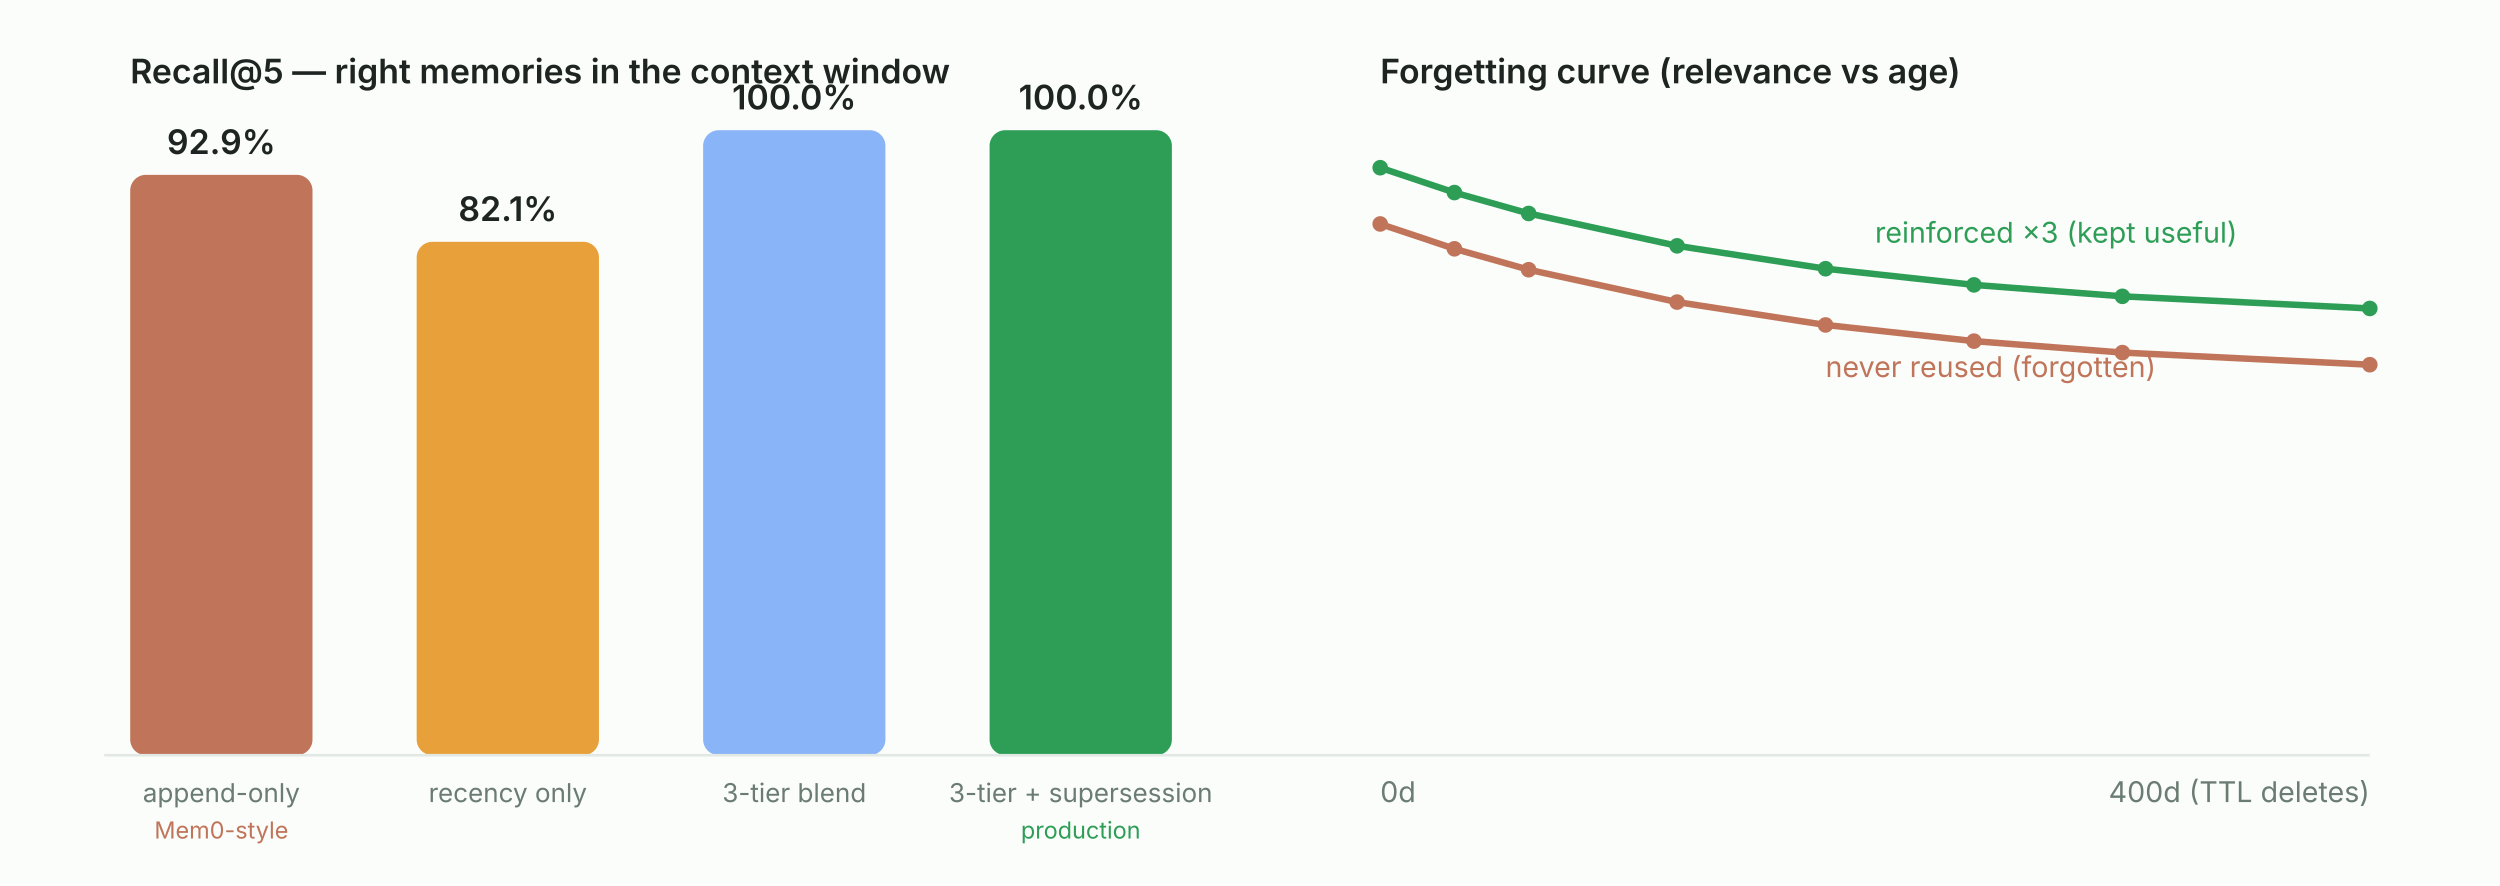
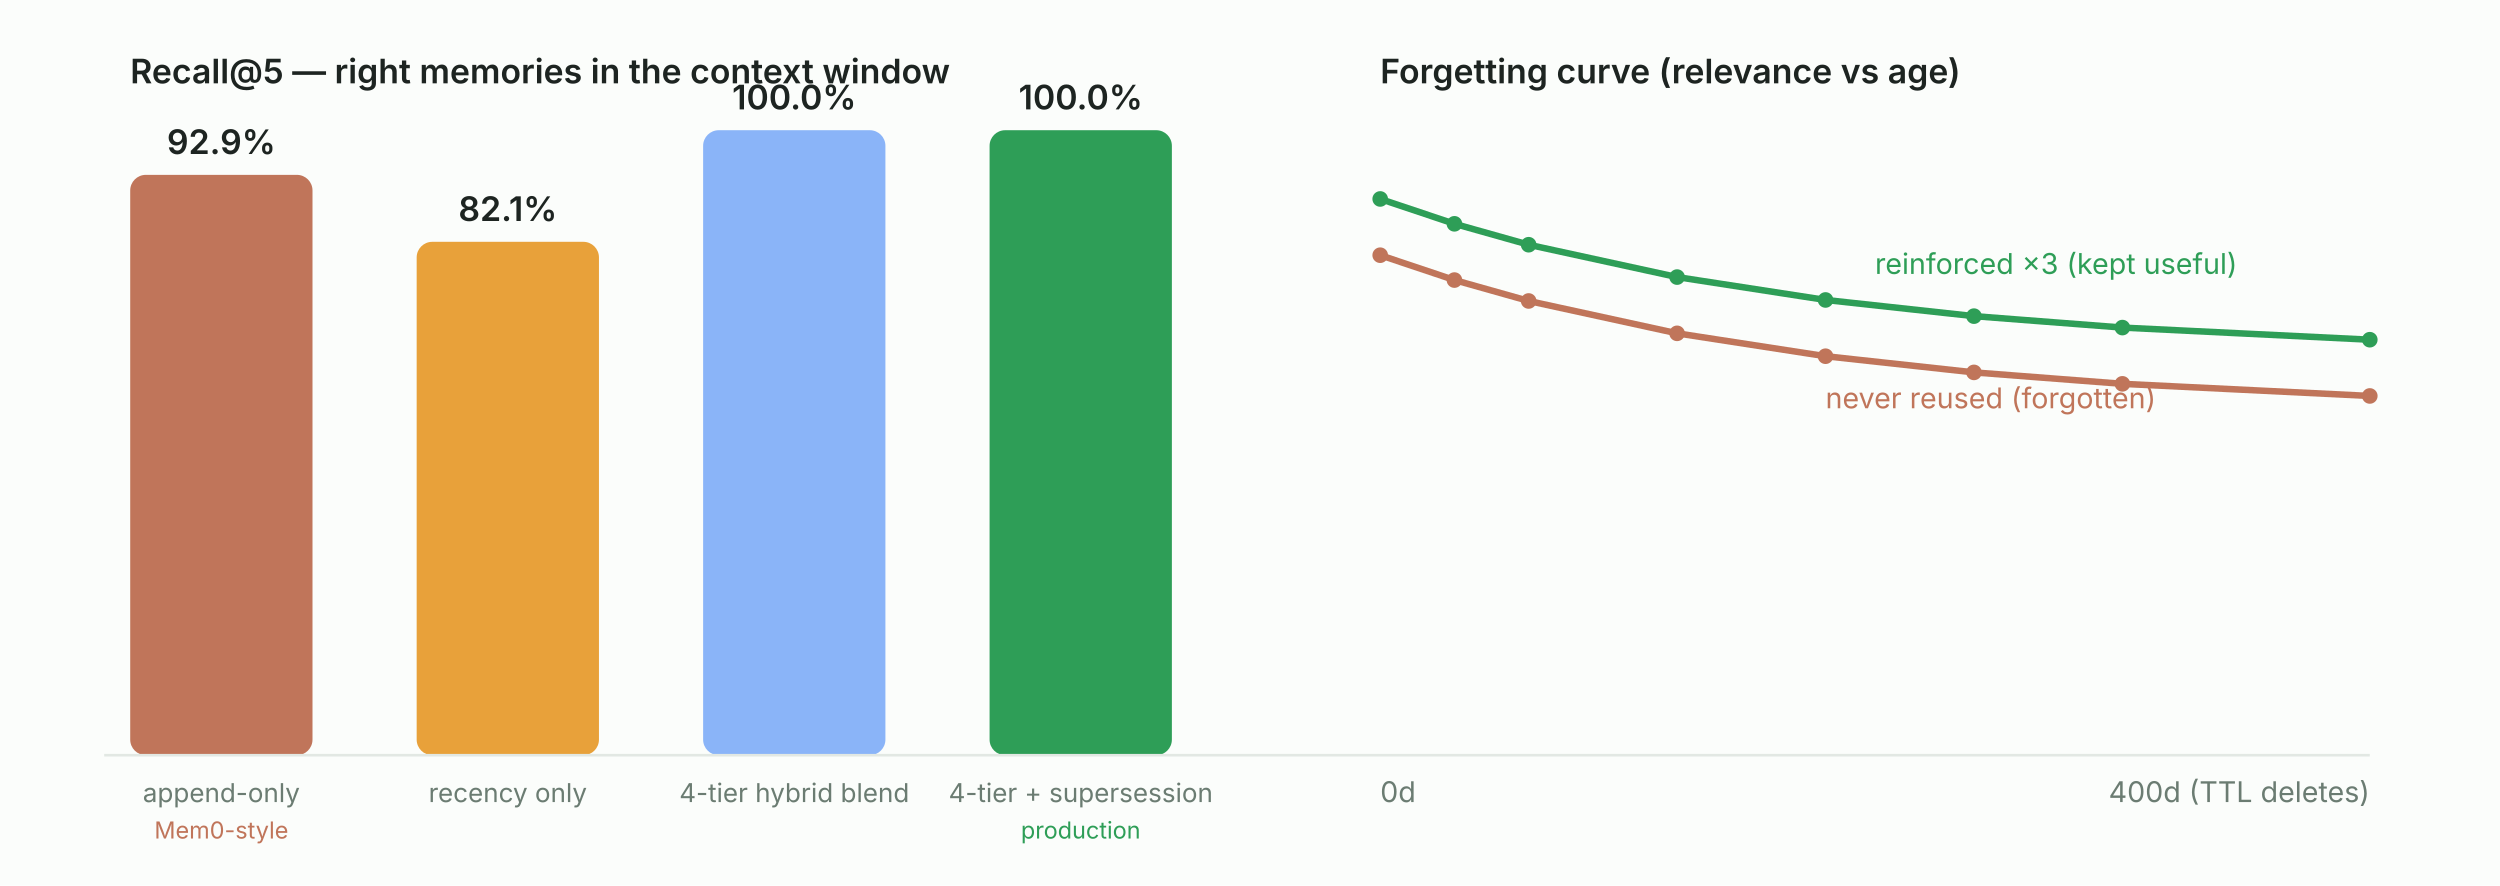
<svg xmlns="http://www.w3.org/2000/svg" viewBox="0 0 960 340" font-family="Inter,system-ui,sans-serif">
  <rect width="960" height="340" fill="#fbfdfb" />
  <text x="50" y="32" font-size="13" font-weight="600" fill="#1d2421">Recall@5 — right memories in the context window</text>
  <rect x="50" y="67.143" width="70" height="222.857" rx="6" fill="#c0755a" />
  <text x="85" y="59.143" text-anchor="middle" font-size="13" font-weight="600" fill="#1d2421">92.9%</text>
  <text x="85" y="308" text-anchor="middle" font-size="10" fill="#6b7c72">append-only</text>
  <text x="85" y="322" text-anchor="middle" font-size="9" fill="#c0755a">Mem0-style</text>
  <rect x="160" y="92.857" width="70" height="197.143" rx="6" fill="#e8a13a" />
  <text x="195" y="84.857" text-anchor="middle" font-size="13" font-weight="600" fill="#1d2421">82.1%</text>
  <text x="195" y="308" text-anchor="middle" font-size="10" fill="#6b7c72">recency only</text>
  <rect x="270" y="50" width="70" height="240" rx="6" fill="#8ab4f8" />
  <text x="305" y="42" text-anchor="middle" font-size="13" font-weight="600" fill="#1d2421">100.0%</text>
-   <text x="305" y="308" text-anchor="middle" font-size="10" fill="#6b7c72">3-tier blend</text>
+   <text x="305" y="308" text-anchor="middle" font-size="10" fill="#6b7c72">4-tier hybrid blend</text>
  <rect x="380" y="50" width="70" height="240" rx="6" fill="#2e9e57" />
  <text x="415" y="42" text-anchor="middle" font-size="13" font-weight="600" fill="#1d2421">100.0%</text>
-   <text x="415" y="308" text-anchor="middle" font-size="10" fill="#6b7c72">3-tier + supersession</text>
+   <text x="415" y="308" text-anchor="middle" font-size="10" fill="#6b7c72">4-tier + supersession</text>
  <text x="415" y="322" text-anchor="middle" font-size="9" fill="#2e9e57">production</text>
  <line x1="40" y1="290" x2="910" y2="290" stroke="#e2e8e3" />
-   <polyline fill="none" stroke="#c0755a" stroke-width="2.5" points="530,86 558.5,95.546 587,103.574 644,116 701,124.787 758,131 815,135.393 910,140.047" />
-   <polyline fill="none" stroke="#2e9e57" stroke-width="2.5" points="530,64.4 558.5,73.946 587,81.974 644,94.4 701,103.187 758,109.4 815,113.793 910,118.447" />
-   <circle cx="530" cy="86" r="3" fill="#c0755a" />
-   <circle cx="530" cy="64.4" r="3" fill="#2e9e57" />
-   <circle cx="558.5" cy="95.546" r="3" fill="#c0755a" />
-   <circle cx="558.5" cy="73.946" r="3" fill="#2e9e57" />
-   <circle cx="587" cy="103.574" r="3" fill="#c0755a" />
-   <circle cx="587" cy="81.974" r="3" fill="#2e9e57" />
-   <circle cx="644" cy="116" r="3" fill="#c0755a" />
-   <circle cx="644" cy="94.4" r="3" fill="#2e9e57" />
-   <circle cx="701" cy="124.787" r="3" fill="#c0755a" />
-   <circle cx="701" cy="103.187" r="3" fill="#2e9e57" />
-   <circle cx="758" cy="131" r="3" fill="#c0755a" />
-   <circle cx="758" cy="109.4" r="3" fill="#2e9e57" />
-   <circle cx="815" cy="135.393" r="3" fill="#c0755a" />
-   <circle cx="815" cy="113.793" r="3" fill="#2e9e57" />
-   <circle cx="910" cy="140.047" r="3" fill="#c0755a" />
-   <circle cx="910" cy="118.447" r="3" fill="#2e9e57" />
+   <polyline fill="none" stroke="#c0755a" stroke-width="2.5" points="530,98 558.5,107.546 587,115.574 644,128 701,136.787 758,143 815,147.393 910,152.047" />
+   <polyline fill="none" stroke="#2e9e57" stroke-width="2.5" points="530,76.4 558.5,85.946 587,93.974 644,106.4 701,115.187 758,121.4 815,125.793 910,130.447" />
+   <circle cx="530" cy="98" r="3" fill="#c0755a" />
+   <circle cx="530" cy="76.4" r="3" fill="#2e9e57" />
+   <circle cx="558.5" cy="107.546" r="3" fill="#c0755a" />
+   <circle cx="558.5" cy="85.946" r="3" fill="#2e9e57" />
+   <circle cx="587" cy="115.574" r="3" fill="#c0755a" />
+   <circle cx="587" cy="93.974" r="3" fill="#2e9e57" />
+   <circle cx="644" cy="128" r="3" fill="#c0755a" />
+   <circle cx="644" cy="106.4" r="3" fill="#2e9e57" />
+   <circle cx="701" cy="136.787" r="3" fill="#c0755a" />
+   <circle cx="701" cy="115.187" r="3" fill="#2e9e57" />
+   <circle cx="758" cy="143" r="3" fill="#c0755a" />
+   <circle cx="758" cy="121.4" r="3" fill="#2e9e57" />
+   <circle cx="815" cy="147.393" r="3" fill="#c0755a" />
+   <circle cx="815" cy="125.793" r="3" fill="#2e9e57" />
+   <circle cx="910" cy="152.047" r="3" fill="#c0755a" />
+   <circle cx="910" cy="130.447" r="3" fill="#2e9e57" />
  <text x="530" y="32" font-size="13" font-weight="600" fill="#1d2421">Forgetting curve (relevance vs age)</text>
-   <text x="720" y="93.187" font-size="11" fill="#2e9e57">reinforced ×3 (kept useful)</text>
-   <text x="701" y="144.787" font-size="11" fill="#c0755a">never reused (forgotten)</text>
+   <text x="720" y="105.187" font-size="11" fill="#2e9e57">reinforced ×3 (kept useful)</text>
+   <text x="701" y="156.787" font-size="11" fill="#c0755a">never reused (forgotten)</text>
  <text x="530" y="308" font-size="11" fill="#6b7c72">0d</text>
  <text x="910" y="308" text-anchor="end" font-size="11" fill="#6b7c72">400d (TTL deletes)</text>
</svg>
